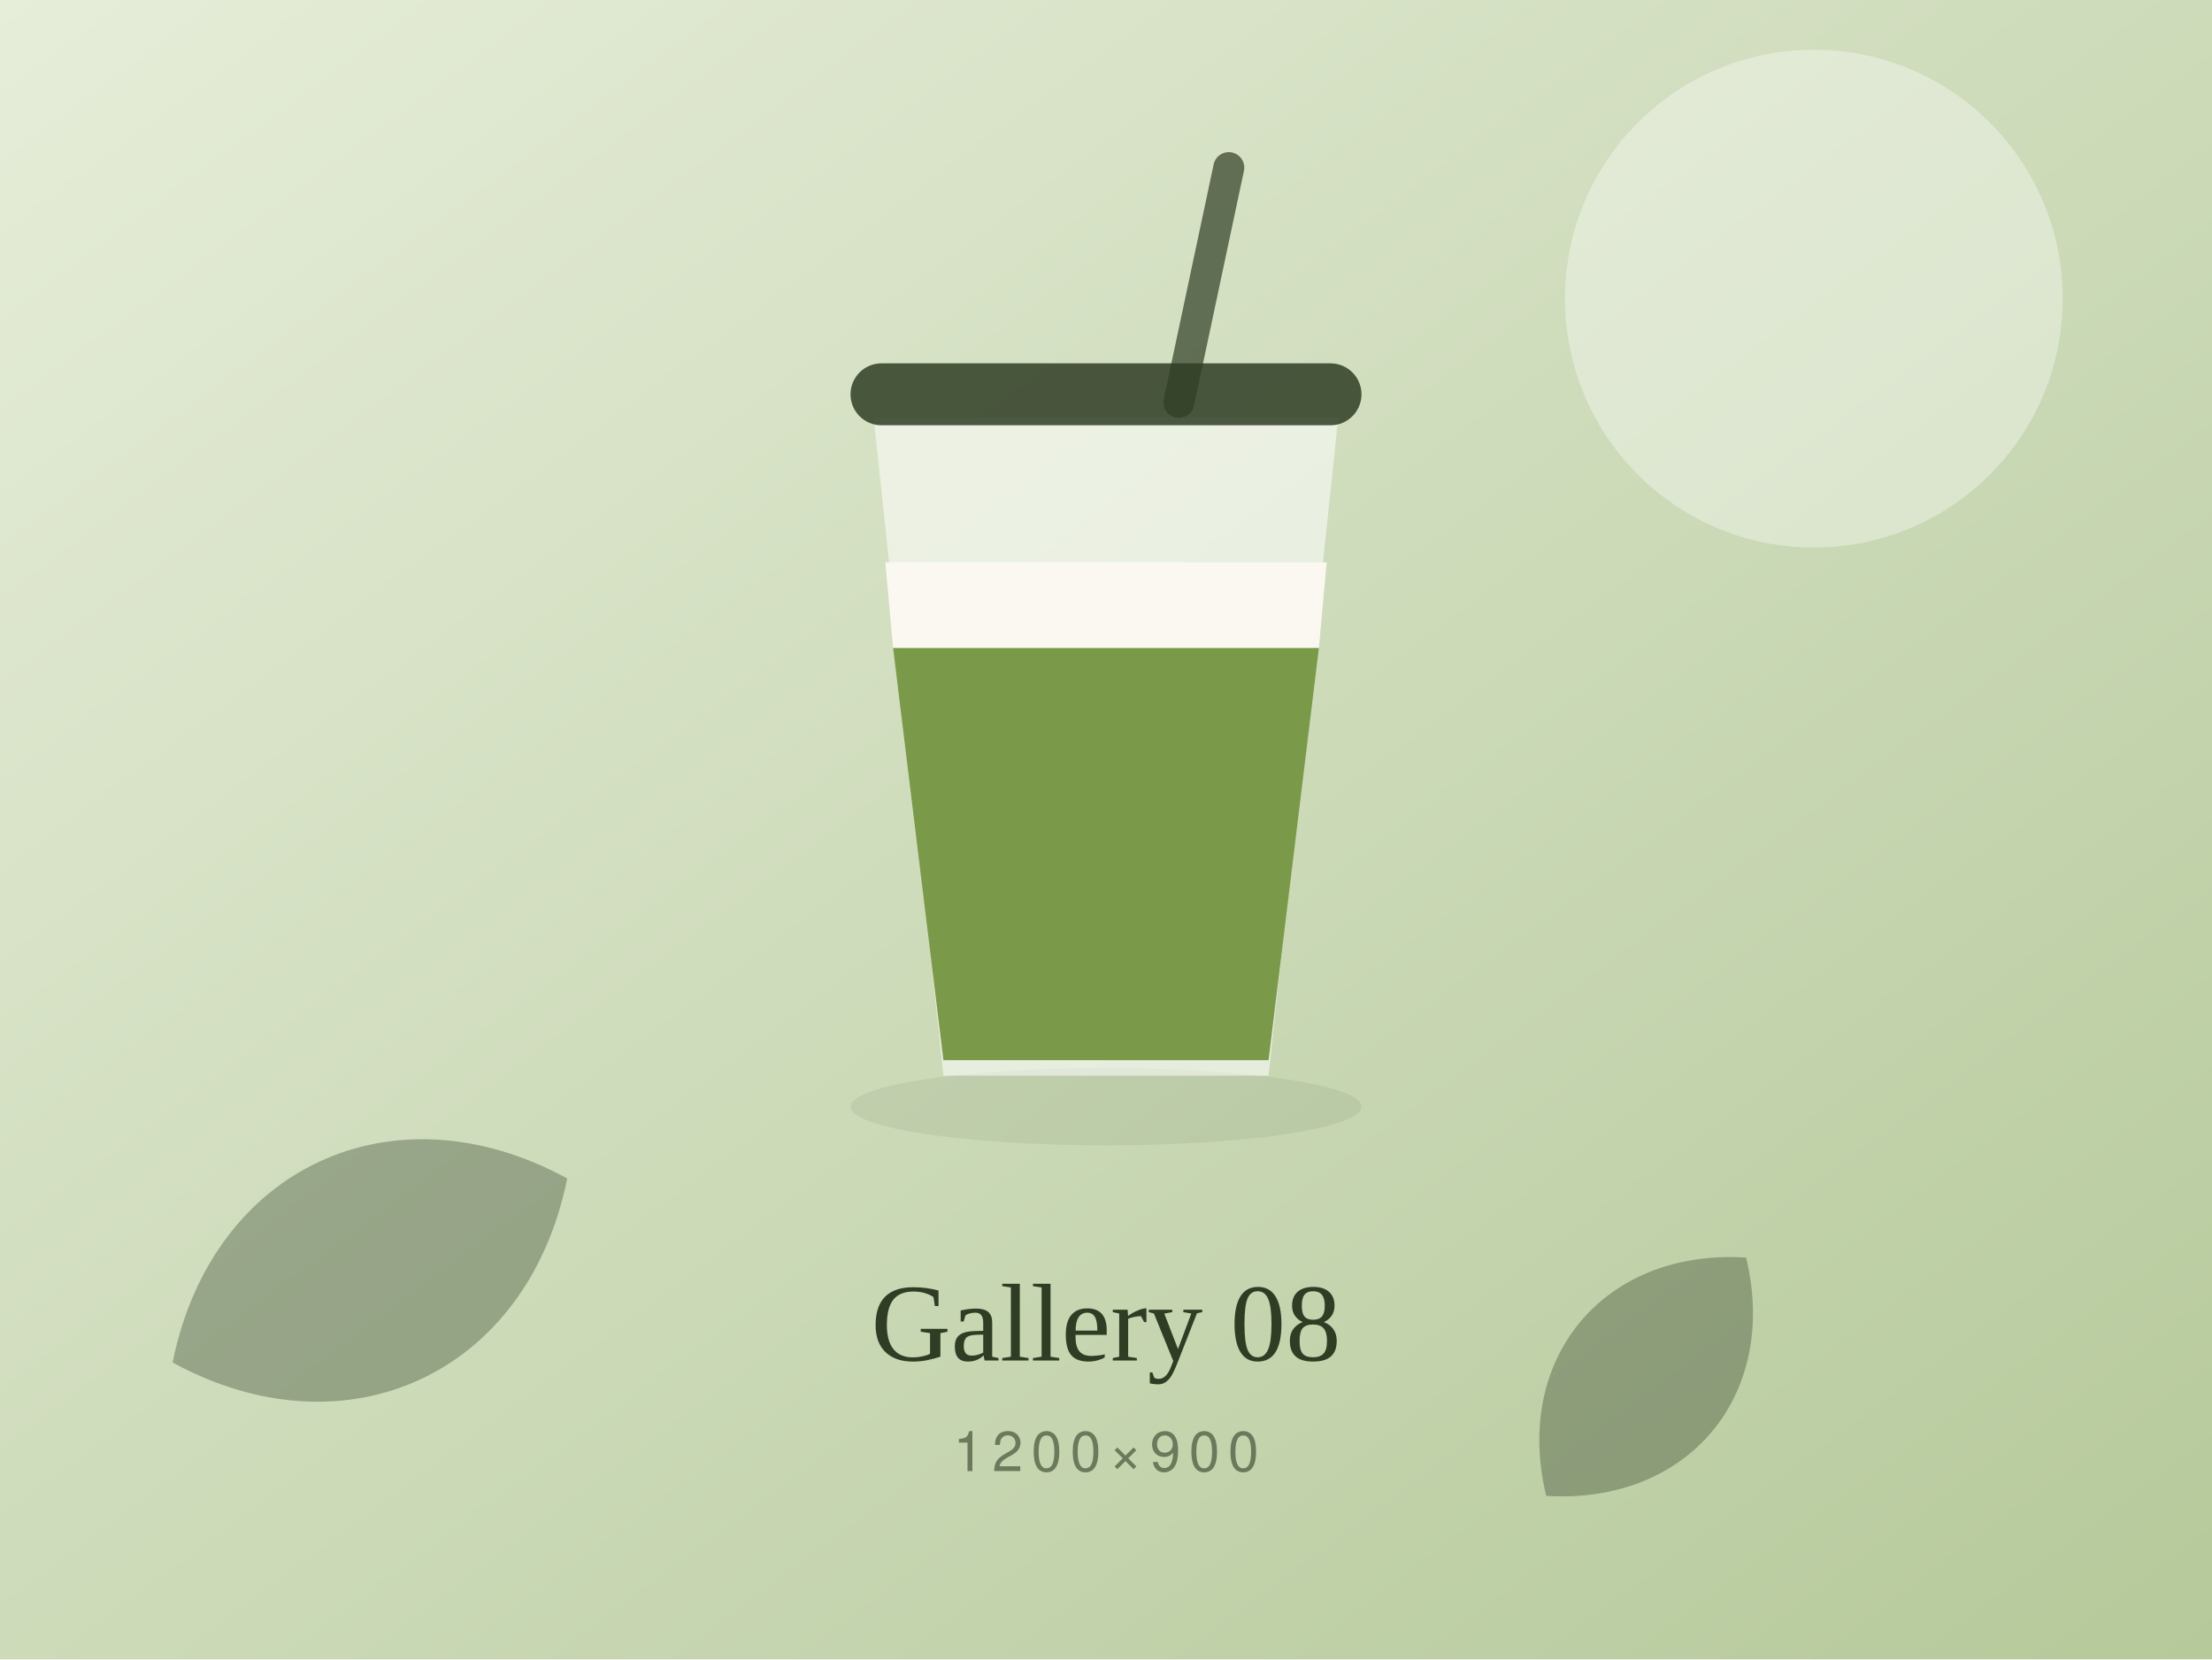
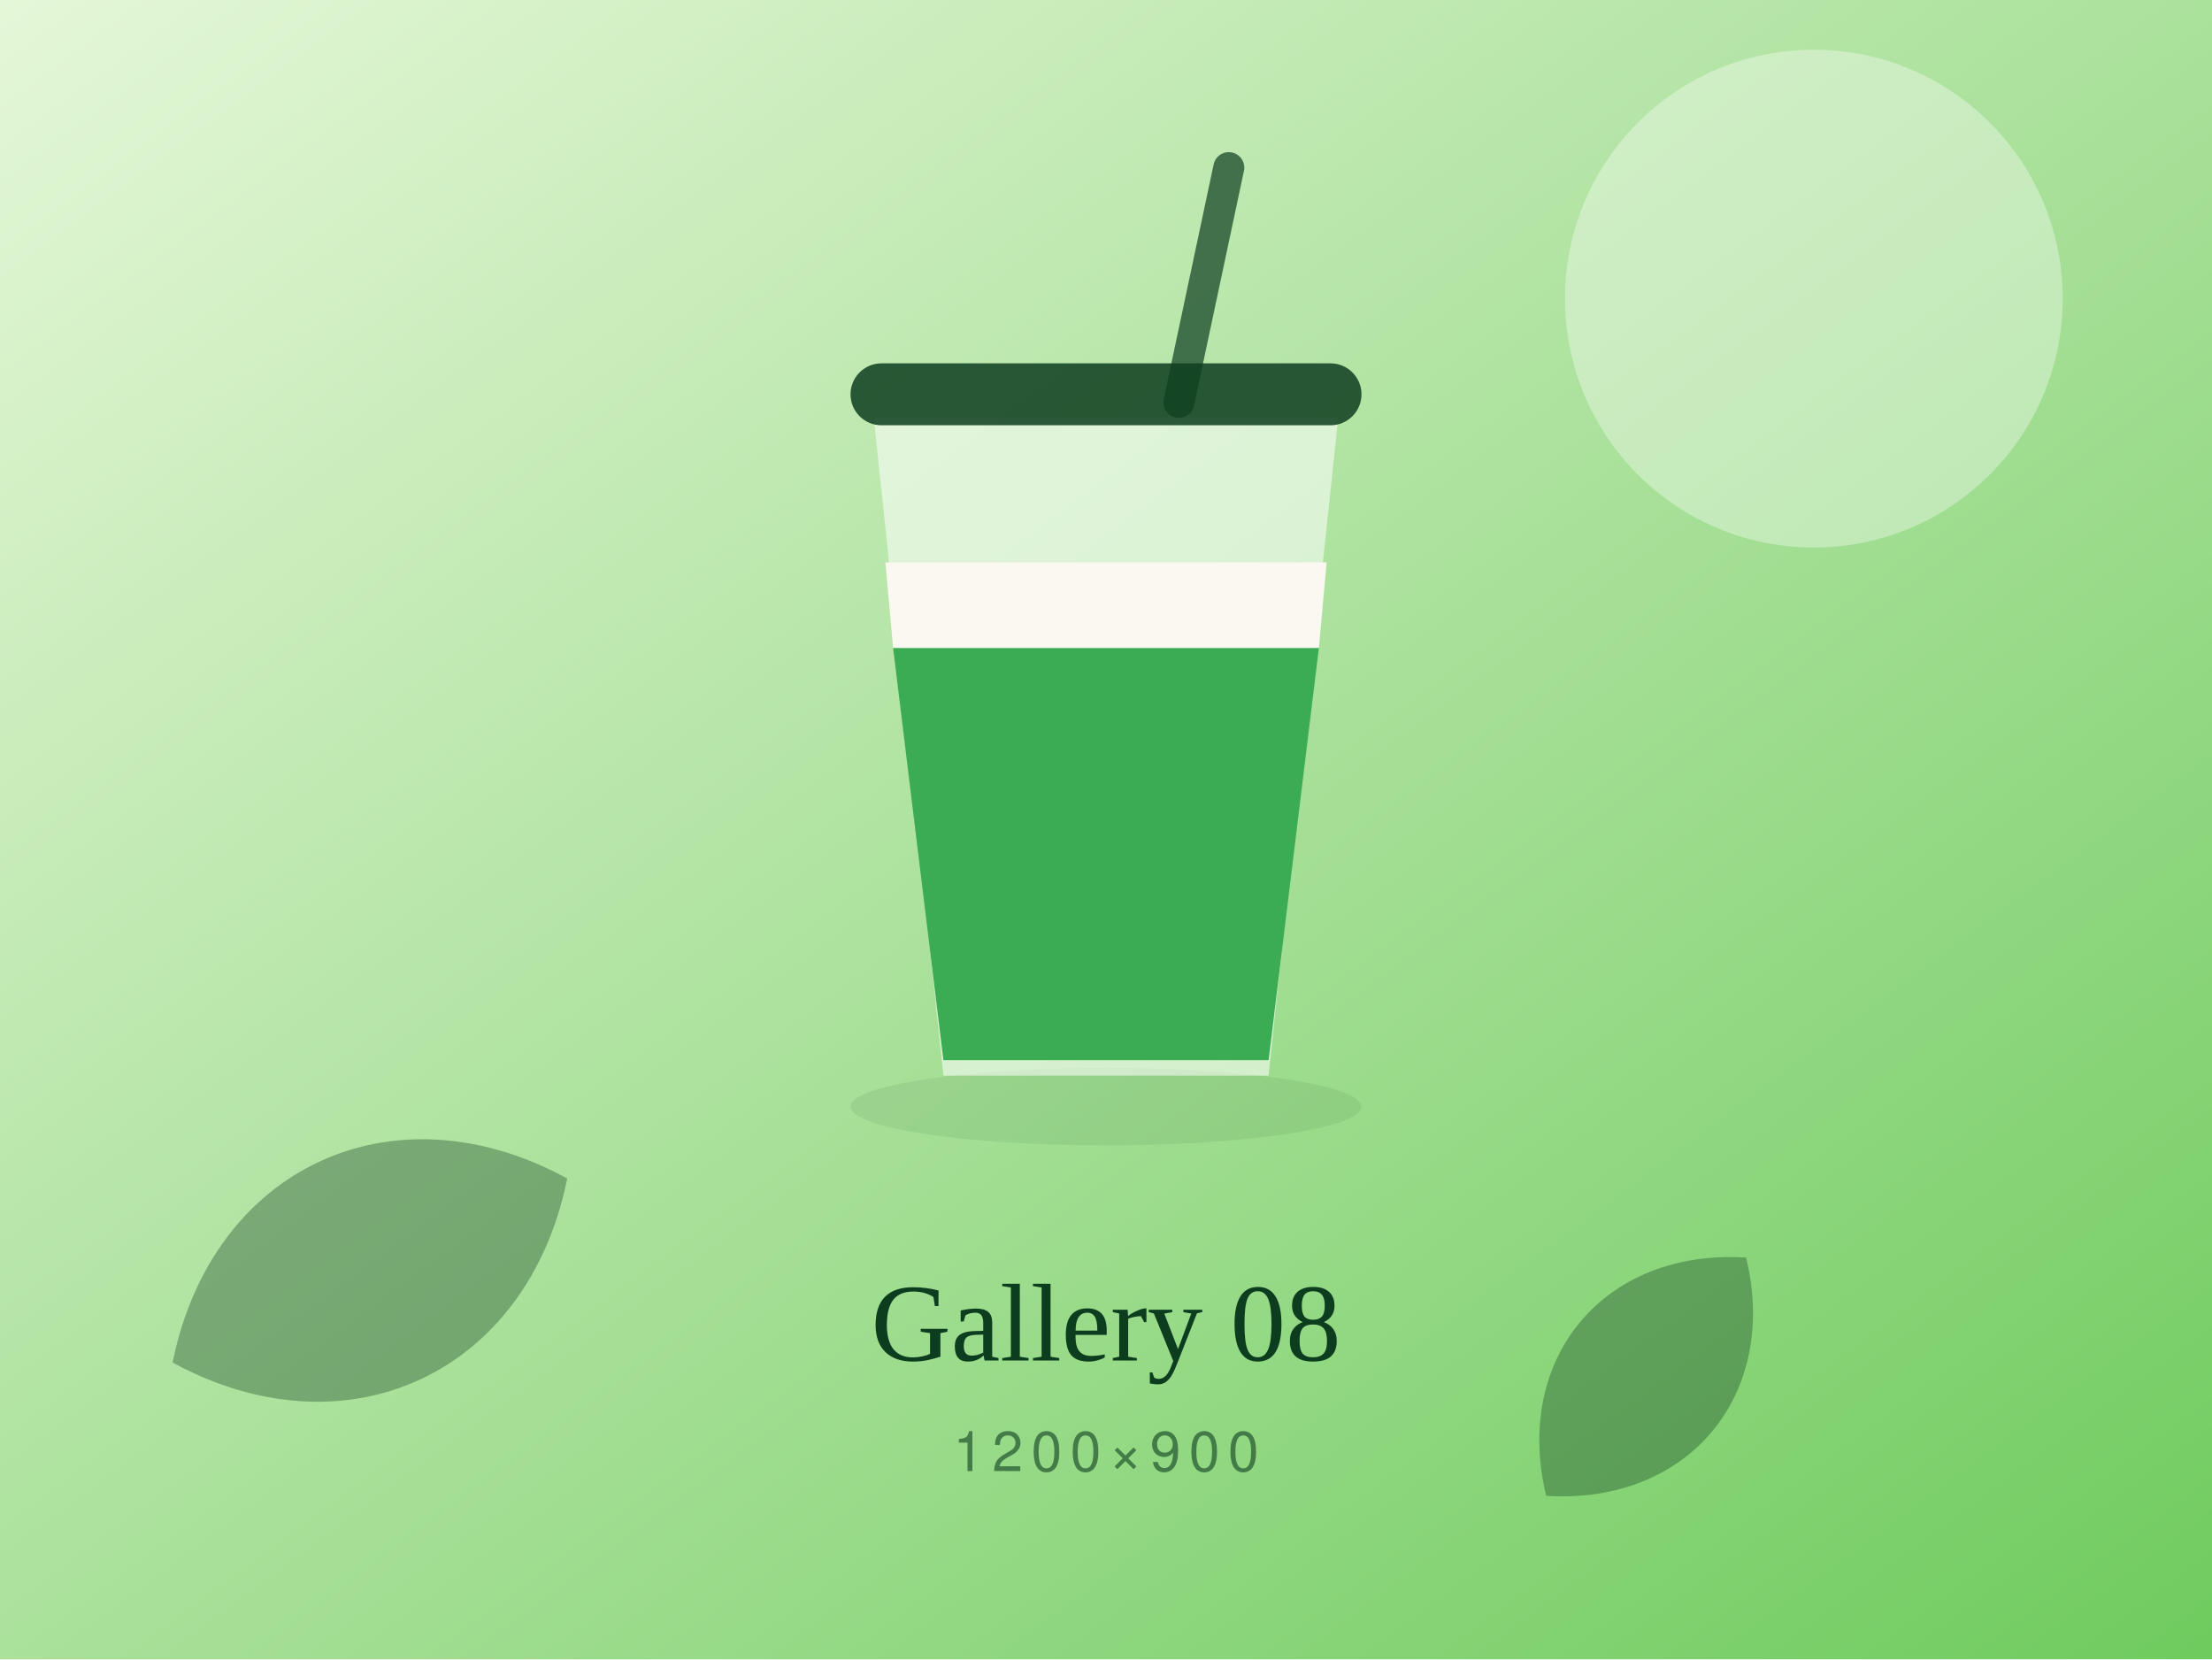
<svg xmlns="http://www.w3.org/2000/svg" width="1200" height="900" viewBox="0 0 1200 900" role="img" aria-label="Gallery 08">
  <defs>
    <linearGradient id="bg" x1="0" y1="0" x2="1" y2="1">
-       <stop offset="0" stop-color="#E6EDD9" />
-       <stop offset="1" stop-color="#B5C99A" />
+       <stop offset="0" stop-color="#E5F7D8" />
+       <stop offset="1" stop-color="#6FCB5E" />
    </linearGradient>
  </defs>
  <rect width="100%" height="100%" fill="url(#bg)" />
  <circle cx="984" cy="162" r="135" fill="#ffffff" opacity="0.35" />
-   <path transform="translate(96 738) rotate(-25) scale(2.1)" d="M0 0 C 30 -40, 80 -40, 110 0 C 80 40, 30 40, 0 0 Z M 0 0 L 110 0" fill="#2F3D24" stroke="#2F3D24" stroke-width="2" opacity="0.35" />
-   <path transform="translate(840 810) rotate(-50) scale(1.5)" d="M0 0 C 30 -40, 80 -40, 110 0 C 80 40, 30 40, 0 0 Z M 0 0 L 110 0" fill="#2F3D24" stroke="#2F3D24" stroke-width="2" opacity="0.35" />
+   <path transform="translate(96 738) rotate(-25) scale(2.1)" d="M0 0 C 30 -40, 80 -40, 110 0 C 80 40, 30 40, 0 0 Z M 0 0 L 110 0" fill="#0D3D1F" stroke="#0D3D1F" stroke-width="2" opacity="0.35" />
+   <path transform="translate(840 810) rotate(-50) scale(1.5)" d="M0 0 C 30 -40, 80 -40, 110 0 C 80 40, 30 40, 0 0 Z M 0 0 L 110 0" fill="#0D3D1F" stroke="#0D3D1F" stroke-width="2" opacity="0.35" />
  <g>
-     <ellipse cx="600" cy="600.3" rx="138.6" ry="21" fill="#2F3D24" opacity="0.08" />
+     <ellipse cx="600" cy="600.3" rx="138.6" ry="21" fill="#0D3D1F" opacity="0.08" />
    <path d="M 474 226.5 L 726 226.5 L 688.2 583.5 L 511.8 583.5 Z" fill="#ffffff" opacity="0.55" />
-     <path d="M 484.5 351.45 L 715.5 351.45 L 688.2 575.1 L 511.8 575.1 Z" fill="#7A9A4A" />
+     <path d="M 484.5 351.45 L 715.5 351.45 L 688.2 575.1 L 511.8 575.1 Z" fill="#3CAC54" />
    <path d="M 480.3 305.04 L 719.7 305.04 L 715.5 351.45 L 484.5 351.45 Z" fill="#FBF8F1" />
-     <rect x="461.4" y="197.1" width="277.2" height="33.6" rx="16.8" fill="#2F3D24" opacity="0.85" />
-     <rect x="629.4" y="79.5" width="16.8" height="147" rx="8.4" fill="#2F3D24" opacity="0.7" transform="rotate(12 637.8 226.5)" />
+     <rect x="461.4" y="197.1" width="277.2" height="33.6" rx="16.8" fill="#0D3D1F" opacity="0.85" />
+     <rect x="629.4" y="79.5" width="16.8" height="147" rx="8.4" fill="#0D3D1F" opacity="0.7" transform="rotate(12 637.8 226.5)" />
  </g>
-   <text x="50%" y="738" text-anchor="middle" font-family="Georgia, 'Times New Roman', serif" font-size="60" fill="#2F3D24">Gallery 08</text>
-   <text x="50%" y="798" text-anchor="middle" font-family="Helvetica, Arial, sans-serif" font-size="30" letter-spacing="4.5" fill="#2F3D24" opacity="0.6">1200×900</text>
+   <text x="50%" y="738" text-anchor="middle" font-family="Georgia, 'Times New Roman', serif" font-size="60" fill="#0D3D1F">Gallery 08</text>
+   <text x="50%" y="798" text-anchor="middle" font-family="Helvetica, Arial, sans-serif" font-size="30" letter-spacing="4.5" fill="#0D3D1F" opacity="0.6">1200×900</text>
</svg>
